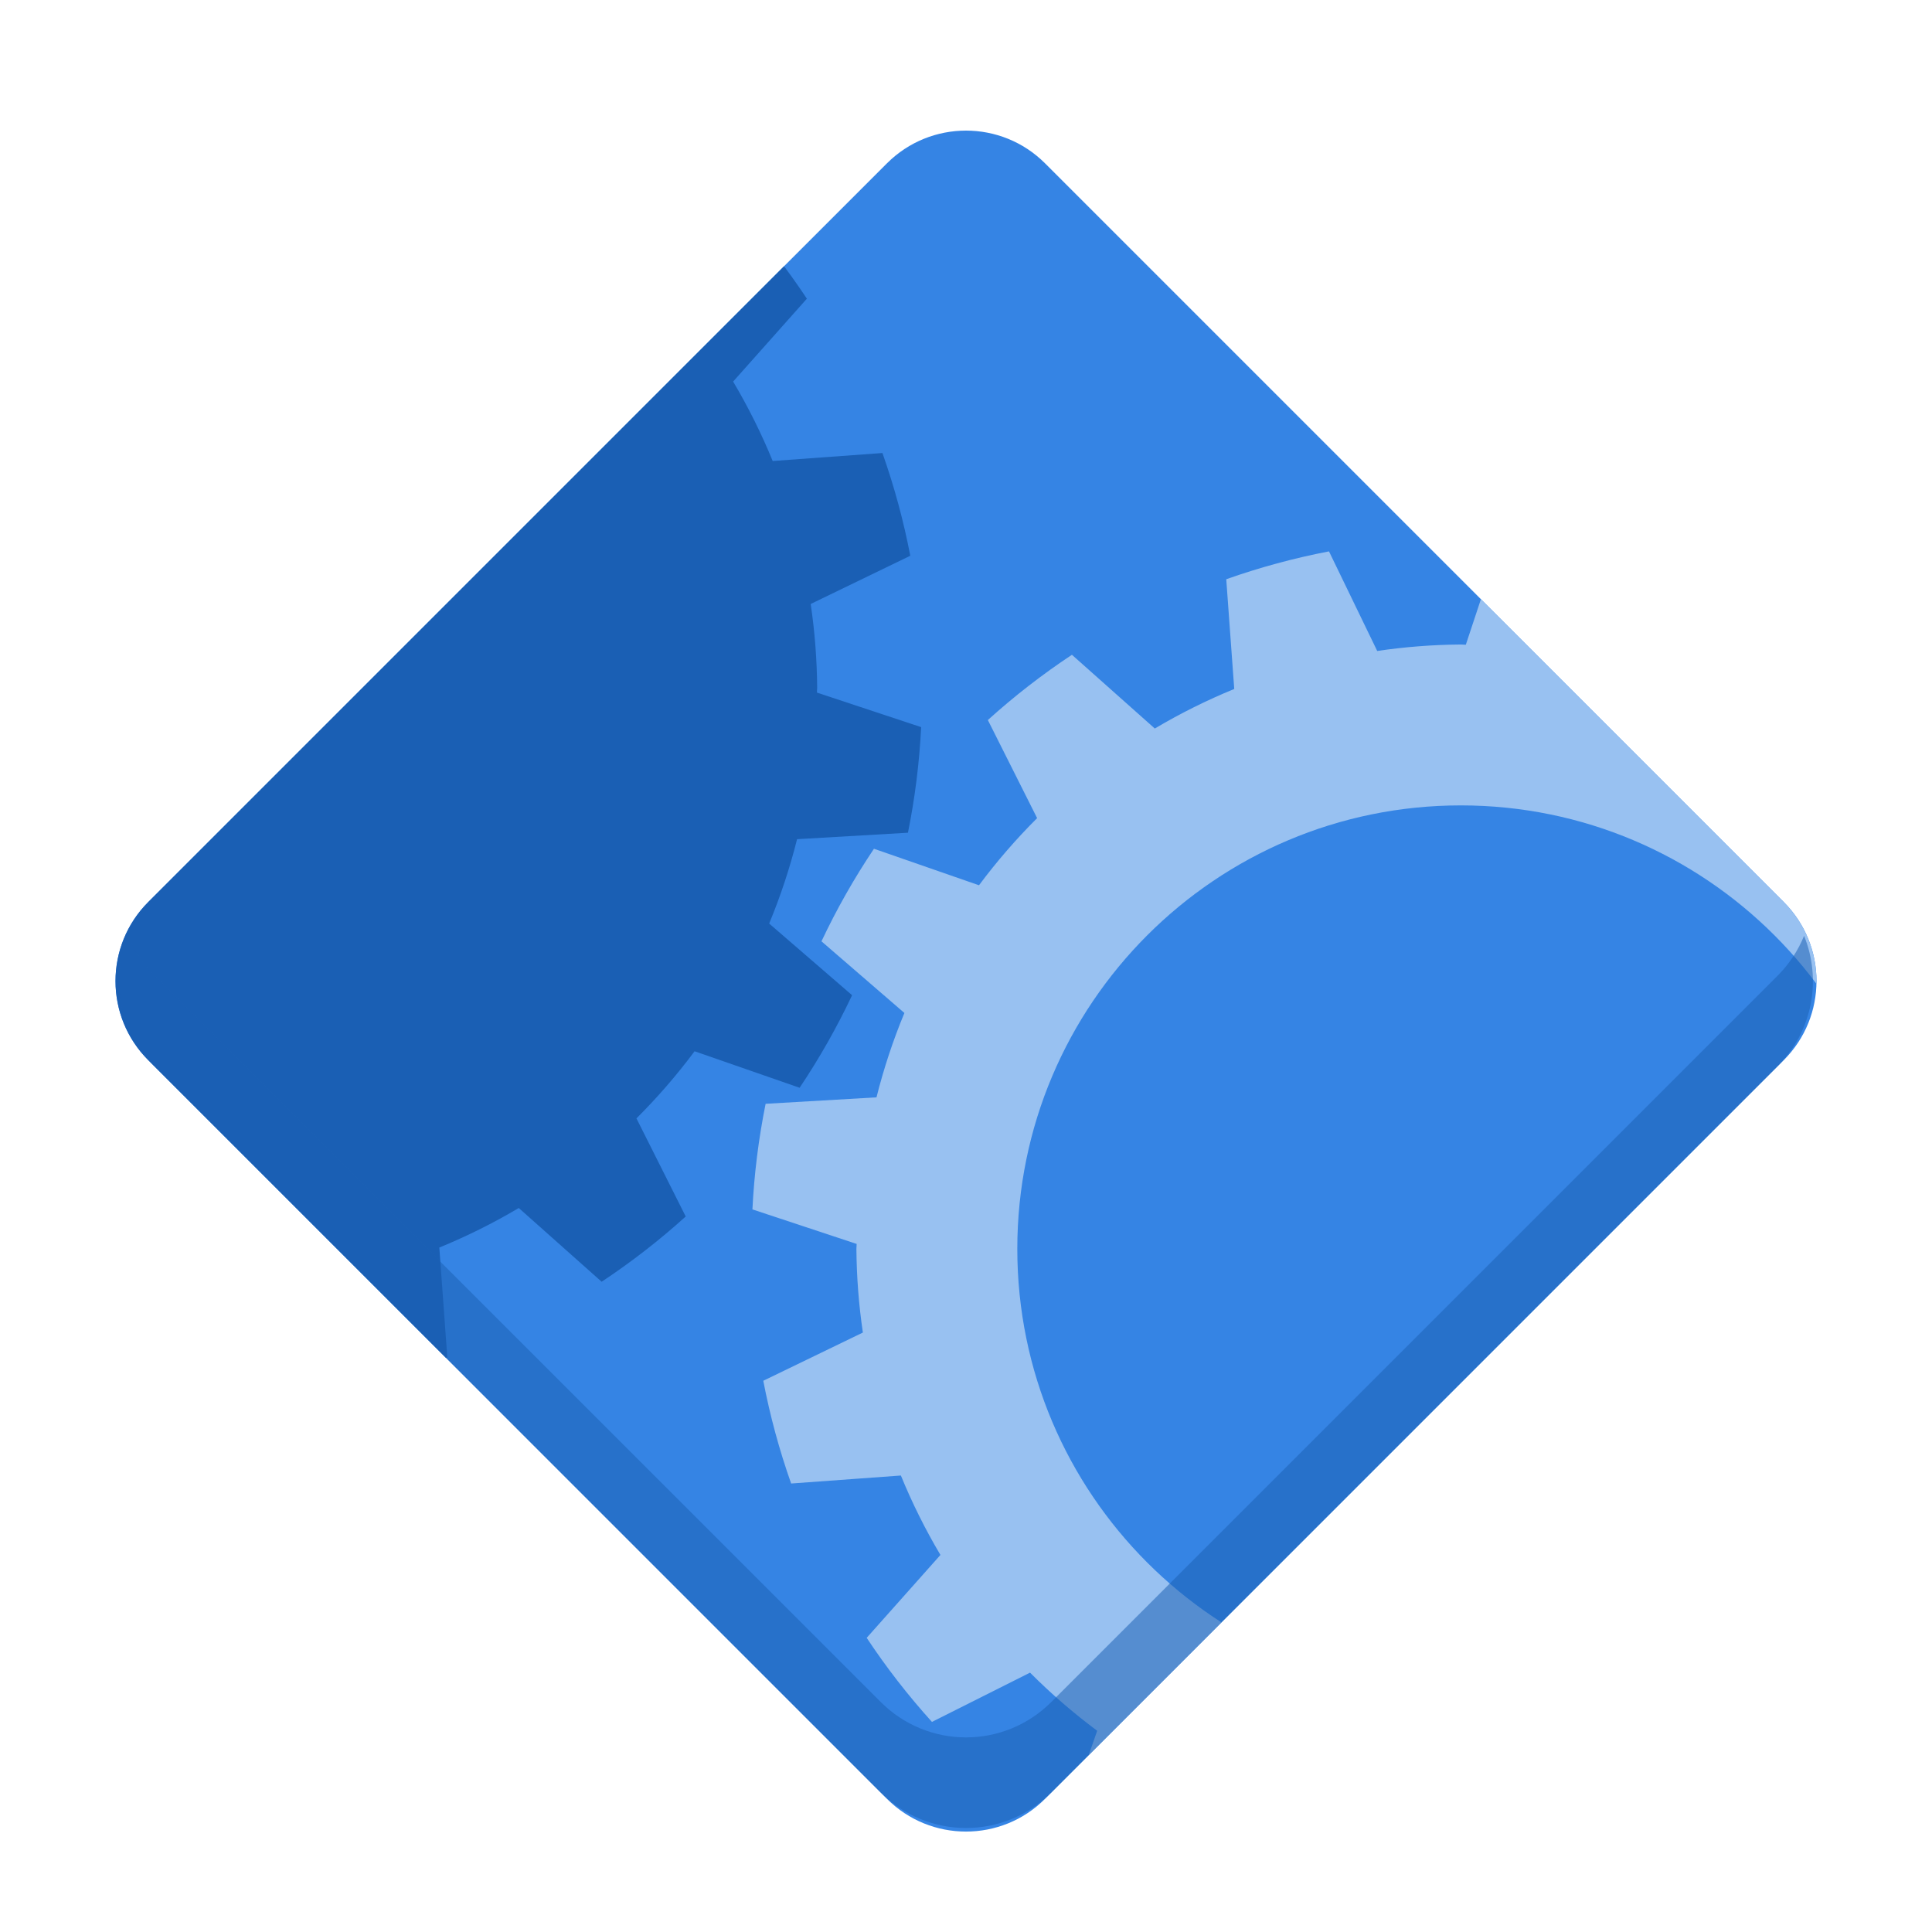
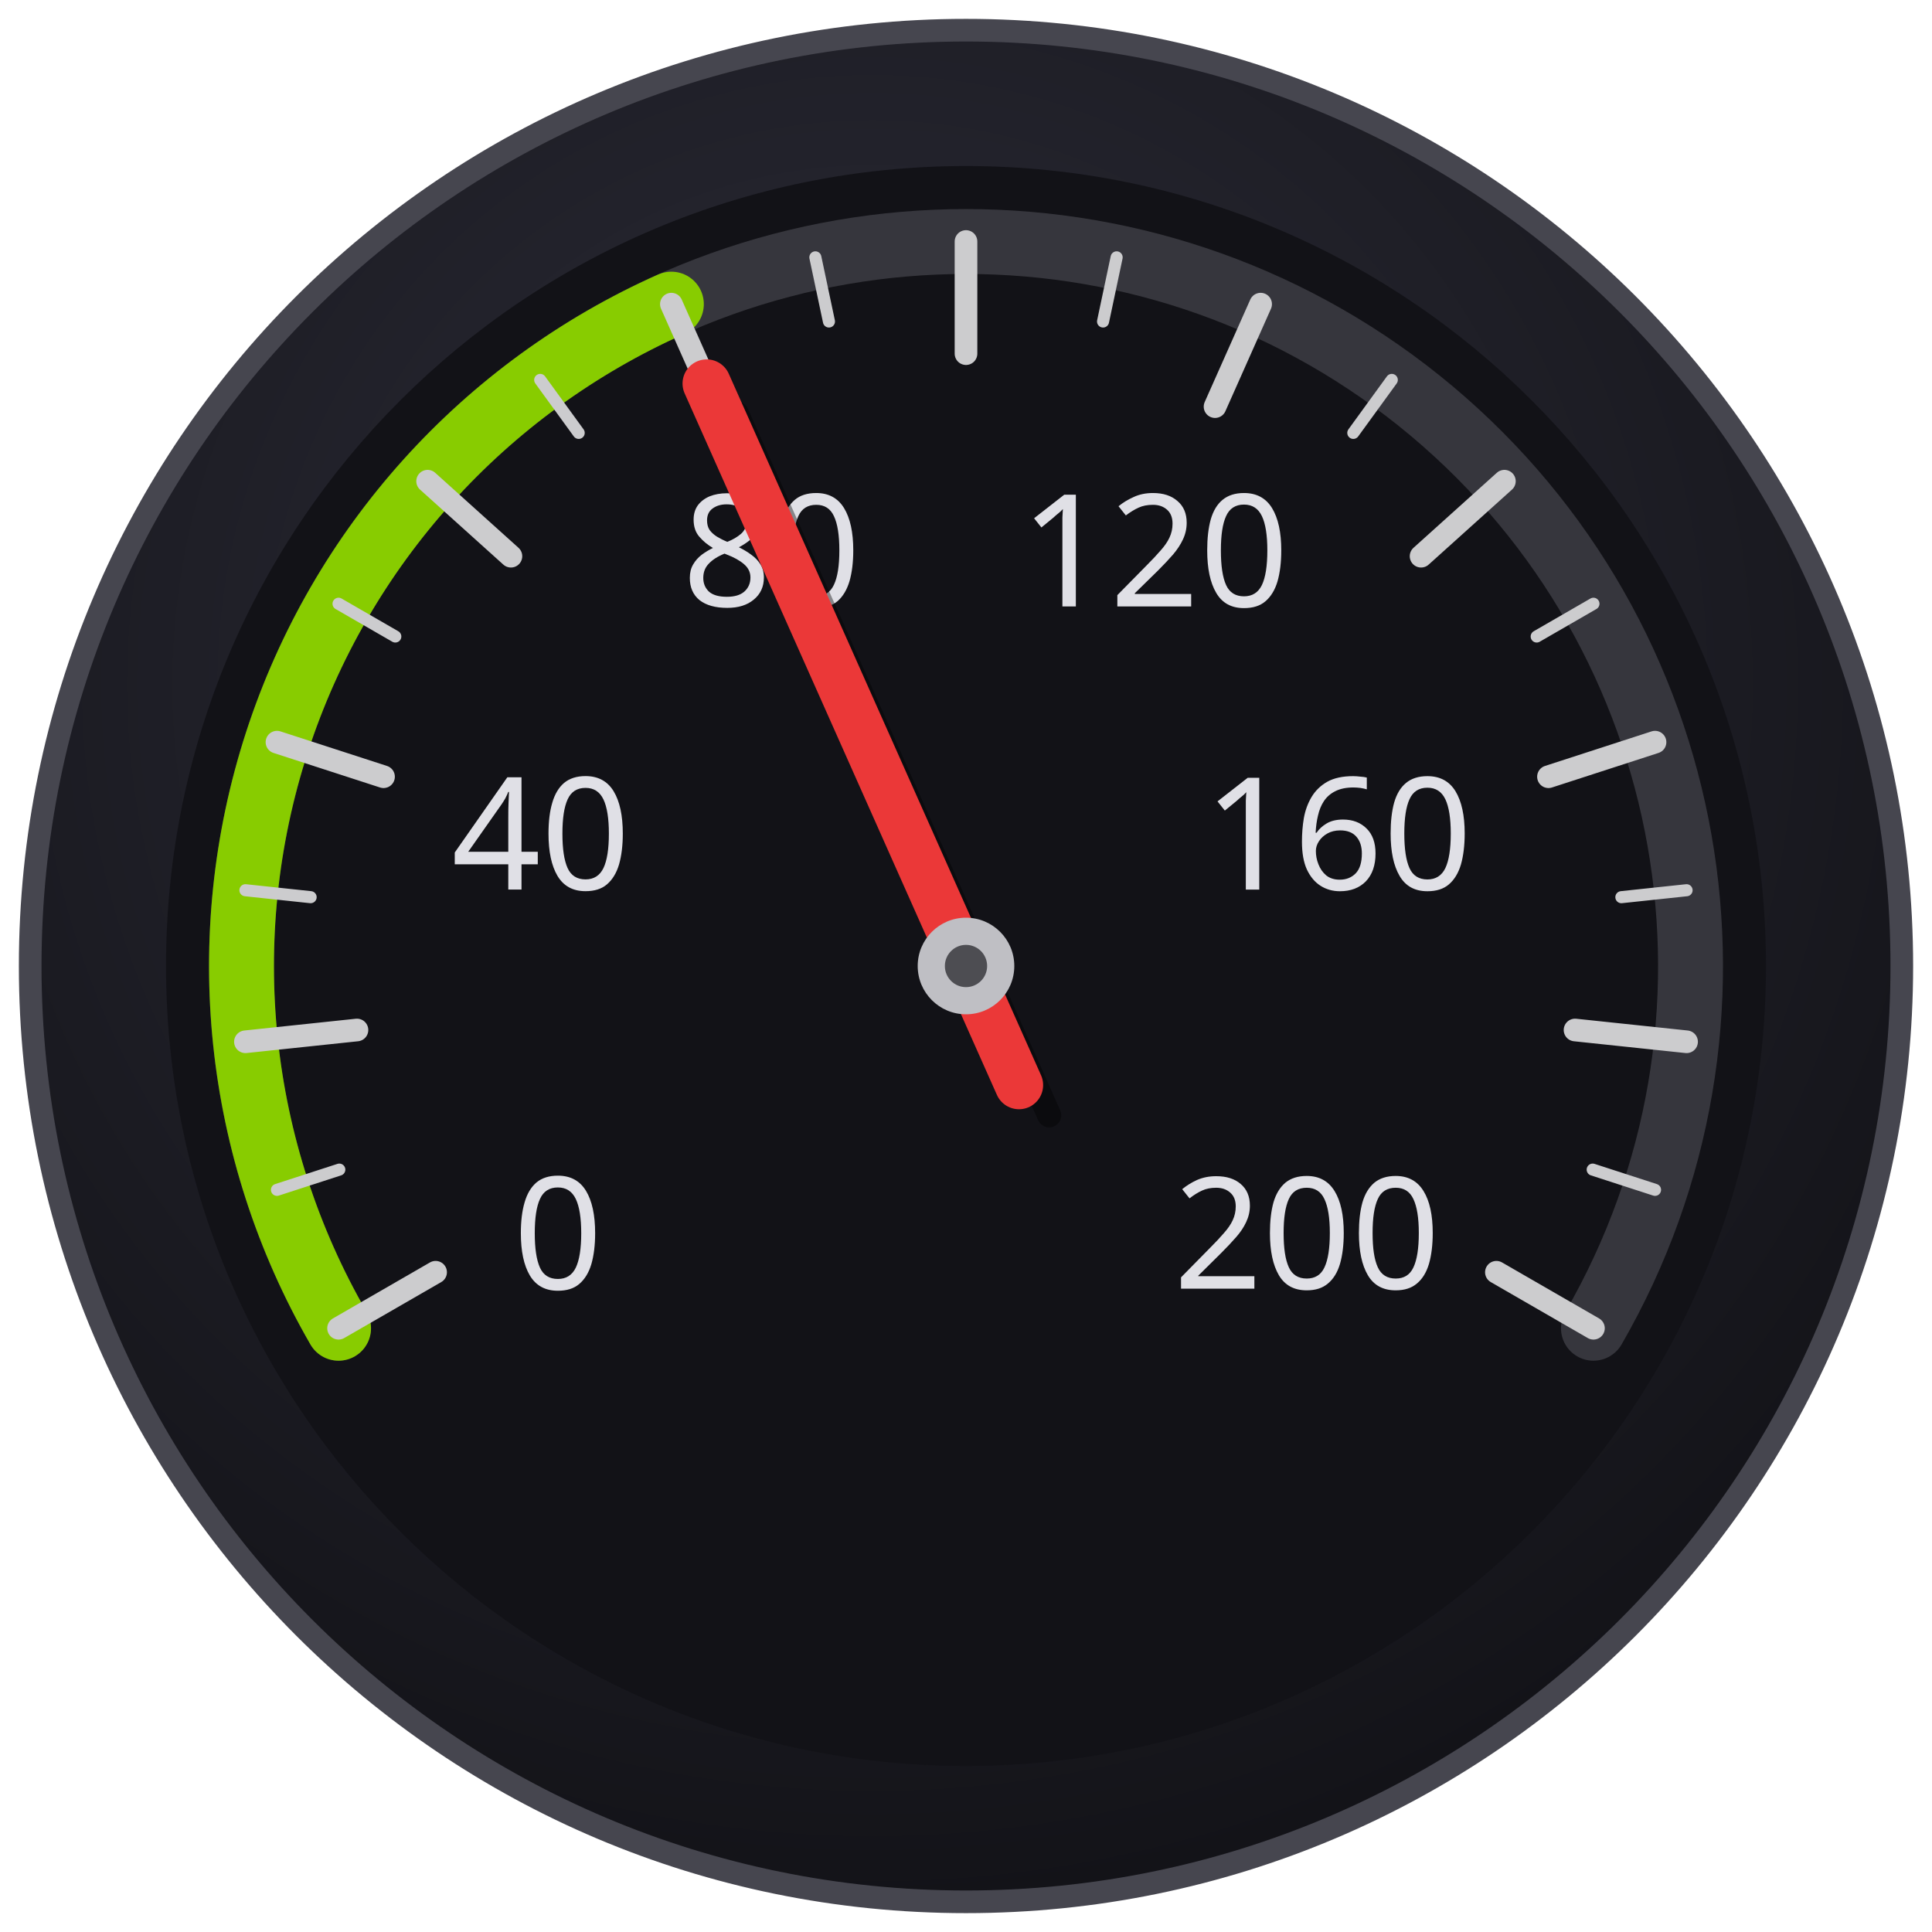
- <svg xmlns="http://www.w3.org/2000/svg" width="33.75mm" height="33.75mm" viewBox="0 0 33.75 33.75" version="1.1" id="svg974">
-   <defs id="defs968">
-     <clipPath clipPathUnits="userSpaceOnUse" id="clipPath18689">
-       <rect clip-path="none" transform="rotate(45)" ry="32" rx="32" y="123.999" x="486.037" height="362.943" width="362.943" id="rect18691" style="display:inline;opacity:1;vector-effect:none;fill:#4a86cf;fill-opacity:1;stroke:none;stroke-width:26.067;stroke-linecap:butt;stroke-linejoin:miter;stroke-miterlimit:4;stroke-dasharray:none;stroke-dashoffset:0;stroke-opacity:1;marker:none;marker-start:none;marker-mid:none;marker-end:none;paint-order:normal;enable-background:new" />
-     </clipPath>
-     <clipPath clipPathUnits="userSpaceOnUse" id="clipPath18689-3">
-       <rect clip-path="none" transform="rotate(45)" ry="32" rx="32" y="123.999" x="486.037" height="362.943" width="362.943" id="rect18691-6" style="display:inline;opacity:1;vector-effect:none;fill:#4a86cf;fill-opacity:1;stroke:none;stroke-width:26.067;stroke-linecap:butt;stroke-linejoin:miter;stroke-miterlimit:4;stroke-dasharray:none;stroke-dashoffset:0;stroke-opacity:1;marker:none;marker-start:none;marker-mid:none;marker-end:none;paint-order:normal;enable-background:new" />
-     </clipPath>
+ <svg xmlns="http://www.w3.org/2000/svg" viewBox="0 0 128 128" width="128" height="128" version="1.1" id="svg32">
+   <defs id="defs2">
+     <radialGradient id="bgGrad" cx="45%" cy="35%" r="65%">
+       <stop offset="0%" stop-color="#2e2e3a" id="stop1" />
+       <stop offset="100%" stop-color="#131318" id="stop2" />
+     </radialGradient>
  </defs>
-   <g id="layer1" transform="translate(-61.81982,-103.944)">
-     <g transform="matrix(0.2636723,0,0,0.2636723,61.81982,-529.397)" style="display:inline;stroke-width:0.25;enable-background:new" id="g1836">
-       <g transform="matrix(0.25,0,0,0.25,0,2295)" id="g18818" style="stroke-width:0.25">
-         <g style="stroke-width:0.27" transform="matrix(0.9260519,0,0,0.9260519,18.93073,50.87633)" id="g18590">
-           <g style="stroke-width:0.27" id="g18681" clip-path="url(#clipPath18689-3)">
-             <rect style="opacity:1;vector-effect:none;fill:#3584e4;fill-opacity:1;stroke:none;stroke-width:8.221;stroke-linecap:butt;stroke-linejoin:miter;stroke-miterlimit:4;stroke-dasharray:none;stroke-dashoffset:0;stroke-opacity:1;marker:none;marker-start:none;marker-mid:none;marker-end:none;paint-order:normal" id="rect18571" width="424" height="424" x="458.337" y="90.642" rx="10.092" ry="10.092" transform="matrix(0.6052817,0.6052817,-0.6052817,0.6052817,33.44063,99.07363)" clip-path="none" />
-             <circle style="opacity:1;vector-effect:none;fill:#f66151;fill-opacity:1;stroke:none;stroke-width:7.037;stroke-linecap:butt;stroke-linejoin:miter;stroke-miterlimit:4;stroke-dasharray:none;stroke-dashoffset:0;stroke-opacity:1;marker:none;marker-start:none;marker-mid:none;marker-end:none;paint-order:normal" id="path18706" cx="0" cy="0" r="0" transform="translate(0,-212)" />
-             <circle style="opacity:1;vector-effect:none;fill:#f66151;fill-opacity:1;stroke:none;stroke-width:7.037;stroke-linecap:butt;stroke-linejoin:miter;stroke-miterlimit:4;stroke-dasharray:none;stroke-dashoffset:0;stroke-opacity:1;marker:none;marker-start:none;marker-mid:none;marker-end:none;paint-order:normal" id="path18708" cx="0" cy="0" r="0" transform="translate(0,-212)" />
-             <path style="display:inline;opacity:1;vector-effect:none;fill:#98c1f1;fill-opacity:1;stroke:none;stroke-width:7.037;stroke-linecap:butt;stroke-linejoin:miter;stroke-miterlimit:4;stroke-dasharray:none;stroke-dashoffset:0;stroke-opacity:1;marker:none;marker-start:none;marker-mid:none;marker-end:none;paint-order:normal;enable-background:new" d="m 408.92,561.918 -9.886,29.829 a 172.971,172.971 0 0 0 -1.427,-0.071 172.971,172.971 0 0 0 -23.929,1.852 l -13.801,-28.501 a 203.293,203.293 0 0 0 -29.401,7.972 l 2.286,31.405 a 172.971,172.971 0 0 0 -22.732,11.319 l -23.718,-21.103 a 203.293,203.293 0 0 0 -24.059,18.674 l 14.099,28.073 a 172.971,172.971 0 0 0 -16.636,19.211 l -30.058,-10.448 a 203.293,203.293 0 0 0 -15.017,26.488 l 23.73,20.507 a 172.971,172.971 0 0 0 -7.985,24.143 l -31.73,1.849 a 203.293,203.293 0 0 0 -3.778,30.217 l 29.829,9.886 a 172.971,172.971 0 0 0 -0.071,1.427 172.971,172.971 0 0 0 1.852,23.929 l -28.501,13.801 a 203.293,203.293 0 0 0 7.972,29.401 l 31.405,-2.286 a 172.971,172.971 0 0 0 11.319,22.732 l -21.103,23.718 a 203.293,203.293 0 0 0 18.674,24.059 l 28.073,-14.099 a 172.971,172.971 0 0 0 19.211,16.636 l -10.448,30.058 a 203.293,203.293 0 0 0 26.488,15.017 l 20.507,-23.73 a 172.971,172.971 0 0 0 24.143,7.985 l 1.849,31.73 a 203.293,203.293 0 0 0 30.217,3.778 l 9.886,-29.829 a 172.971,172.971 0 0 0 1.427,0.071 172.971,172.971 0 0 0 23.929,-1.852 l 13.801,28.501 a 203.293,203.293 0 0 0 29.401,-7.972 l -2.286,-31.405 a 172.971,172.971 0 0 0 22.732,-11.319 l 23.718,21.103 A 203.293,203.293 0 0 0 532.96,916 l -14.099,-28.073 a 172.971,172.971 0 0 0 16.636,-19.211 l 30.058,10.448 a 203.293,203.293 0 0 0 15.017,-26.488 l -23.73,-20.507 a 172.971,172.971 0 0 0 7.985,-24.143 l 31.73,-1.849 a 203.293,203.293 0 0 0 3.778,-30.217 l -29.829,-9.886 a 172.971,172.971 0 0 0 0.071,-1.427 172.971,172.971 0 0 0 -1.852,-23.929 l 28.501,-13.801 a 203.293,203.293 0 0 0 -7.972,-29.401 l -31.405,2.286 a 172.971,172.971 0 0 0 -11.319,-22.732 l 21.103,-23.718 a 203.293,203.293 0 0 0 -18.674,-24.059 l -28.073,14.099 a 172.971,172.971 0 0 0 -19.211,-16.636 l 10.448,-30.058 A 203.293,203.293 0 0 0 485.636,581.681 l -20.507,23.73 a 172.971,172.971 0 0 0 -24.143,-7.985 l -1.849,-31.73 a 203.293,203.293 0 0 0 -30.217,-3.778 z M 397.607,637.722 A 126.926,126.926 0 0 1 524.532,764.647 126.926,126.926 0 0 1 397.607,891.572 126.926,126.926 0 0 1 270.682,764.647 126.926,126.926 0 0 1 397.607,637.722 Z" id="path18717-4" />
-             <path id="path18758" d="m 51.748,401.284 -9.886,29.829 c -0.476,-0.026 -0.951,-0.05 -1.427,-0.071 -8.01,0.062 -16.005,0.681 -23.929,1.852 L 2.706,404.392 c -9.986,1.918 -19.814,4.583 -29.401,7.972 l 2.286,31.405 c -7.844,3.211 -15.442,6.994 -22.732,11.319 l -23.718,-21.103 c -8.475,5.614 -16.518,11.857 -24.059,18.674 l 14.099,28.073 c -6.009,5.987 -11.569,12.408 -16.636,19.211 l -30.058,-10.448 c -5.661,8.442 -10.68,17.296 -15.017,26.488 l 23.73,20.507 c -3.25,7.841 -5.919,15.91 -7.985,24.143 l -31.73,1.849 c -2.013,9.964 -3.276,20.064 -3.778,30.217 l 29.829,9.886 c -0.026,0.476 -0.05,0.951 -0.071,1.427 0.062,8.01 0.681,16.005 1.852,23.929 l -28.501,13.801 c 1.918,9.986 4.583,19.814 7.972,29.401 l 31.405,-2.286 c 3.211,7.844 6.994,15.442 11.319,22.732 l -21.103,23.718 c 5.614,8.475 11.857,16.518 18.674,24.059 l 28.073,-14.099 c 5.987,6.009 12.408,11.569 19.211,16.636 l -10.448,30.058 c 8.442,5.661 17.296,10.68 26.488,15.017 l 20.507,-23.73 c 7.841,3.25 15.91,5.919 24.143,7.985 l 1.849,31.73 c 9.964,2.013 20.064,3.276 30.217,3.778 l 9.886,-29.829 c 0.476,0.026 0.951,0.05 1.427,0.071 8.01,-0.062 16.005,-0.681 23.929,-1.852 l 13.801,28.501 c 9.986,-1.918 19.814,-4.583 29.401,-7.972 l -2.286,-31.405 c 7.844,-3.211 15.442,-6.994 22.732,-11.319 l 23.718,21.103 c 8.475,-5.614 16.518,-11.857 24.059,-18.674 l -14.099,-28.073 c 6.009,-5.987 11.569,-12.408 16.636,-19.211 l 30.058,10.448 c 5.661,-8.442 10.68,-17.296 15.017,-26.488 l -23.73,-20.507 c 3.25,-7.841 5.919,-15.91 7.985,-24.143 l 31.73,-1.849 c 2.013,-9.964 3.276,-20.064 3.778,-30.217 l -29.829,-9.886 c 0.026,-0.476 0.05,-0.951 0.071,-1.427 -0.062,-8.01 -0.681,-16.005 -1.852,-23.929 l 28.501,-13.801 c -1.918,-9.986 -4.583,-19.814 -7.972,-29.401 l -31.405,2.286 c -3.211,-7.844 -6.994,-15.442 -11.319,-22.732 l 21.103,-23.718 c -5.614,-8.475 -11.857,-16.518 -18.674,-24.059 l -28.073,14.099 c -5.987,-6.009 -12.408,-11.569 -19.211,-16.636 l 10.448,-30.058 c -8.442,-5.661 -17.296,-10.68 -26.488,-15.017 l -20.507,23.73 c -7.841,-3.25 -15.91,-5.919 -24.143,-7.985 l -1.849,-31.73 c -9.964,-2.013 -20.064,-3.276 -30.217,-3.778 z" style="display:inline;opacity:1;vector-effect:none;fill:#1a5fb4;fill-opacity:1;stroke:none;stroke-width:7.037;stroke-linecap:butt;stroke-linejoin:miter;stroke-miterlimit:4;stroke-dasharray:none;stroke-dashoffset:0;stroke-opacity:1;marker:none;marker-start:none;marker-mid:none;marker-end:none;paint-order:normal;enable-background:new" />
-           </g>
-         </g>
-         <path style="display:inline;opacity:0.534;vector-effect:none;fill:#1a5fb4;fill-opacity:1;stroke:none;stroke-width:1.629;stroke-linecap:butt;stroke-linejoin:miter;stroke-miterlimit:4;stroke-dasharray:none;stroke-dashoffset:0;stroke-opacity:1;marker:none;marker-start:none;marker-mid:none;marker-end:none;paint-order:normal;enable-background:new" clip-path="none" d="m 8.477,2676 c -1.171,2.887 -0.583,6.308 1.766,8.656 l 48.102,48.102 c 3.134,3.134 8.179,3.134 11.312,0 l 48.102,-48.102 c 2.348,-2.348 2.937,-5.77 1.766,-8.656 -0.392,0.966 -0.98,1.871 -1.766,2.656 l -48.102,48.102 c -3.134,3.134 -8.179,3.134 -11.312,0 L 10.242,2678.656 C 9.457,2677.871 8.868,2676.965 8.477,2676 Z" transform="matrix(4,0,0,4,0,-10028)" id="rect18571-6" />
-       </g>
-       <rect y="2402" x="-1.5000001e-06" height="128" width="128" id="rect9125-7-2" style="display:inline;opacity:1;vector-effect:none;fill:none;fill-opacity:1;stroke:none;stroke-width:1.25;stroke-linecap:butt;stroke-linejoin:miter;stroke-miterlimit:4;stroke-dasharray:none;stroke-dashoffset:0;stroke-opacity:1;marker:none;marker-start:none;marker-mid:none;marker-end:none;paint-order:normal;enable-background:new" />
-     </g>
-   </g>
+   <circle cx="64" cy="64" r="62" fill="url(#bgGrad)" id="circle2" />
+   <circle cx="64" cy="64" r="62" fill="none" stroke="#46464f" stroke-width="1.5" id="circle3" />
+   <circle cx="64" cy="64" r="53" fill="#121217" id="circle4" />
+   <path d="M 22.43,88 A 48,48 0 1 1 105.57,88" fill="none" stroke="rgba(71,71,77,0.7)" stroke-width="4.3" stroke-linecap="round" id="path4" />
+   <path d="M 22.43,88 A 48,48 0 0 1 44.48,20.15" fill="none" stroke="#88cc00" stroke-width="4.3" stroke-linecap="round" id="path5" />
+   <line x1="22.48" y1="77.49" x2="18.35" y2="78.83" stroke="#ccccce" stroke-width="0.8" stroke-linecap="round" id="line5" />
+   <line x1="16.26" y1="58.98" x2="20.58" y2="59.44" stroke="#ccccce" stroke-width="0.8" stroke-linecap="round" id="line6" />
+   <line x1="22.43" y1="40.00" x2="26.19" y2="42.17" stroke="#ccccce" stroke-width="0.8" stroke-linecap="round" id="line7" />
+   <line x1="35.79" y1="25.17" x2="38.34" y2="28.68" stroke="#ccccce" stroke-width="0.8" stroke-linecap="round" id="line8" />
+   <line x1="54.02" y1="17.05" x2="54.92" y2="21.30" stroke="#ccccce" stroke-width="0.8" stroke-linecap="round" id="line9" />
+   <line x1="73.98" y1="17.05" x2="73.08" y2="21.30" stroke="#ccccce" stroke-width="0.8" stroke-linecap="round" id="line10" />
+   <line x1="92.21" y1="25.17" x2="89.66" y2="28.68" stroke="#ccccce" stroke-width="0.8" stroke-linecap="round" id="line11" />
+   <line x1="105.57" y1="40.00" x2="101.81" y2="42.17" stroke="#ccccce" stroke-width="0.8" stroke-linecap="round" id="line12" />
+   <line x1="111.74" y1="58.98" x2="107.42" y2="59.44" stroke="#ccccce" stroke-width="0.8" stroke-linecap="round" id="line13" />
+   <line x1="109.65" y1="78.83" x2="105.52" y2="77.49" stroke="#ccccce" stroke-width="0.8" stroke-linecap="round" id="line14" />
+   <line x1="28.86" y1="84.29" x2="22.43" y2="88.00" stroke="#ccccce" stroke-width="1.5" stroke-linecap="round" id="line15" />
+   <line x1="23.65" y1="68.24" x2="16.26" y2="69.02" stroke="#ccccce" stroke-width="1.5" stroke-linecap="round" id="line16" />
+   <line x1="25.41" y1="51.46" x2="18.35" y2="49.17" stroke="#ccccce" stroke-width="1.5" stroke-linecap="round" id="line17" />
+   <line x1="33.85" y1="36.85" x2="28.33" y2="31.88" stroke="#ccccce" stroke-width="1.5" stroke-linecap="round" id="line18" />
+   <line x1="47.50" y1="26.94" x2="44.48" y2="20.15" stroke="#ccccce" stroke-width="1.5" stroke-linecap="round" id="line19" />
+   <line x1="64.00" y1="23.43" x2="64.00" y2="16.00" stroke="#ccccce" stroke-width="1.5" stroke-linecap="round" id="line20" />
+   <line x1="80.50" y1="26.94" x2="83.52" y2="20.15" stroke="#ccccce" stroke-width="1.5" stroke-linecap="round" id="line21" />
+   <line x1="94.15" y1="36.85" x2="99.67" y2="31.88" stroke="#ccccce" stroke-width="1.5" stroke-linecap="round" id="line22" />
+   <line x1="102.59" y1="51.46" x2="109.65" y2="49.17" stroke="#ccccce" stroke-width="1.5" stroke-linecap="round" id="line23" />
+   <line x1="104.35" y1="68.24" x2="111.74" y2="69.02" stroke="#ccccce" stroke-width="1.5" stroke-linecap="round" id="line24" />
+   <line x1="99.14" y1="84.29" x2="105.57" y2="88.00" stroke="#ccccce" stroke-width="1.5" stroke-linecap="round" id="line25" />
+   <text x="36.972" y="81.811" text-anchor="middle" dominant-baseline="middle" fill="#e0e0e6" font-size="10.364px" font-family="sans-serif" id="text25" style="stroke-width:1.594">0</text>
+   <text x="35.84" y="55.337" text-anchor="middle" dominant-baseline="middle" fill="#e0e0e6" font-size="10.364px" font-family="sans-serif" id="text26" style="stroke-width:1.594">40</text>
+   <text x="51.123" y="36.575" text-anchor="middle" dominant-baseline="middle" fill="#e0e0e6" font-size="10.351px" font-family="sans-serif" id="text27" style="stroke-width:1.593">80</text>
+   <text x="76.497" y="36.578" text-anchor="middle" dominant-baseline="middle" fill="#e0e0e6" font-size="10.38px" font-family="sans-serif" id="text28" style="stroke-width:1.597">120</text>
+   <text x="88.647" y="55.338" text-anchor="middle" dominant-baseline="middle" fill="#e0e0e6" font-size="10.38px" font-family="sans-serif" id="text29" style="stroke-width:1.597">160</text>
+   <text x="86.583" y="81.805" text-anchor="middle" dominant-baseline="middle" fill="#e0e0e6" font-size="10.3px" font-family="sans-serif" id="text30" style="stroke-width:1.585">200</text>
+   <line x1="69.51" y1="73.89" x2="48.82" y2="27.41" stroke="#000" stroke-width="1.6" stroke-opacity="0.4" stroke-linecap="round" id="line30" />
+   <line x1="67.51" y1="71.89" x2="46.82" y2="25.41" stroke="#eb3838" stroke-width="1.6" stroke-linecap="round" id="line31" style="stroke-width:3.2;stroke-dasharray:none" />
+   <circle cx="64" cy="64" r="3.2" fill="#bfbfc4" id="circle31" />
+   <circle cx="64" cy="64" r="1.4" fill="#4d4d52" id="circle32" style="stroke-width:3.3;stroke-dasharray:none" />
</svg>
